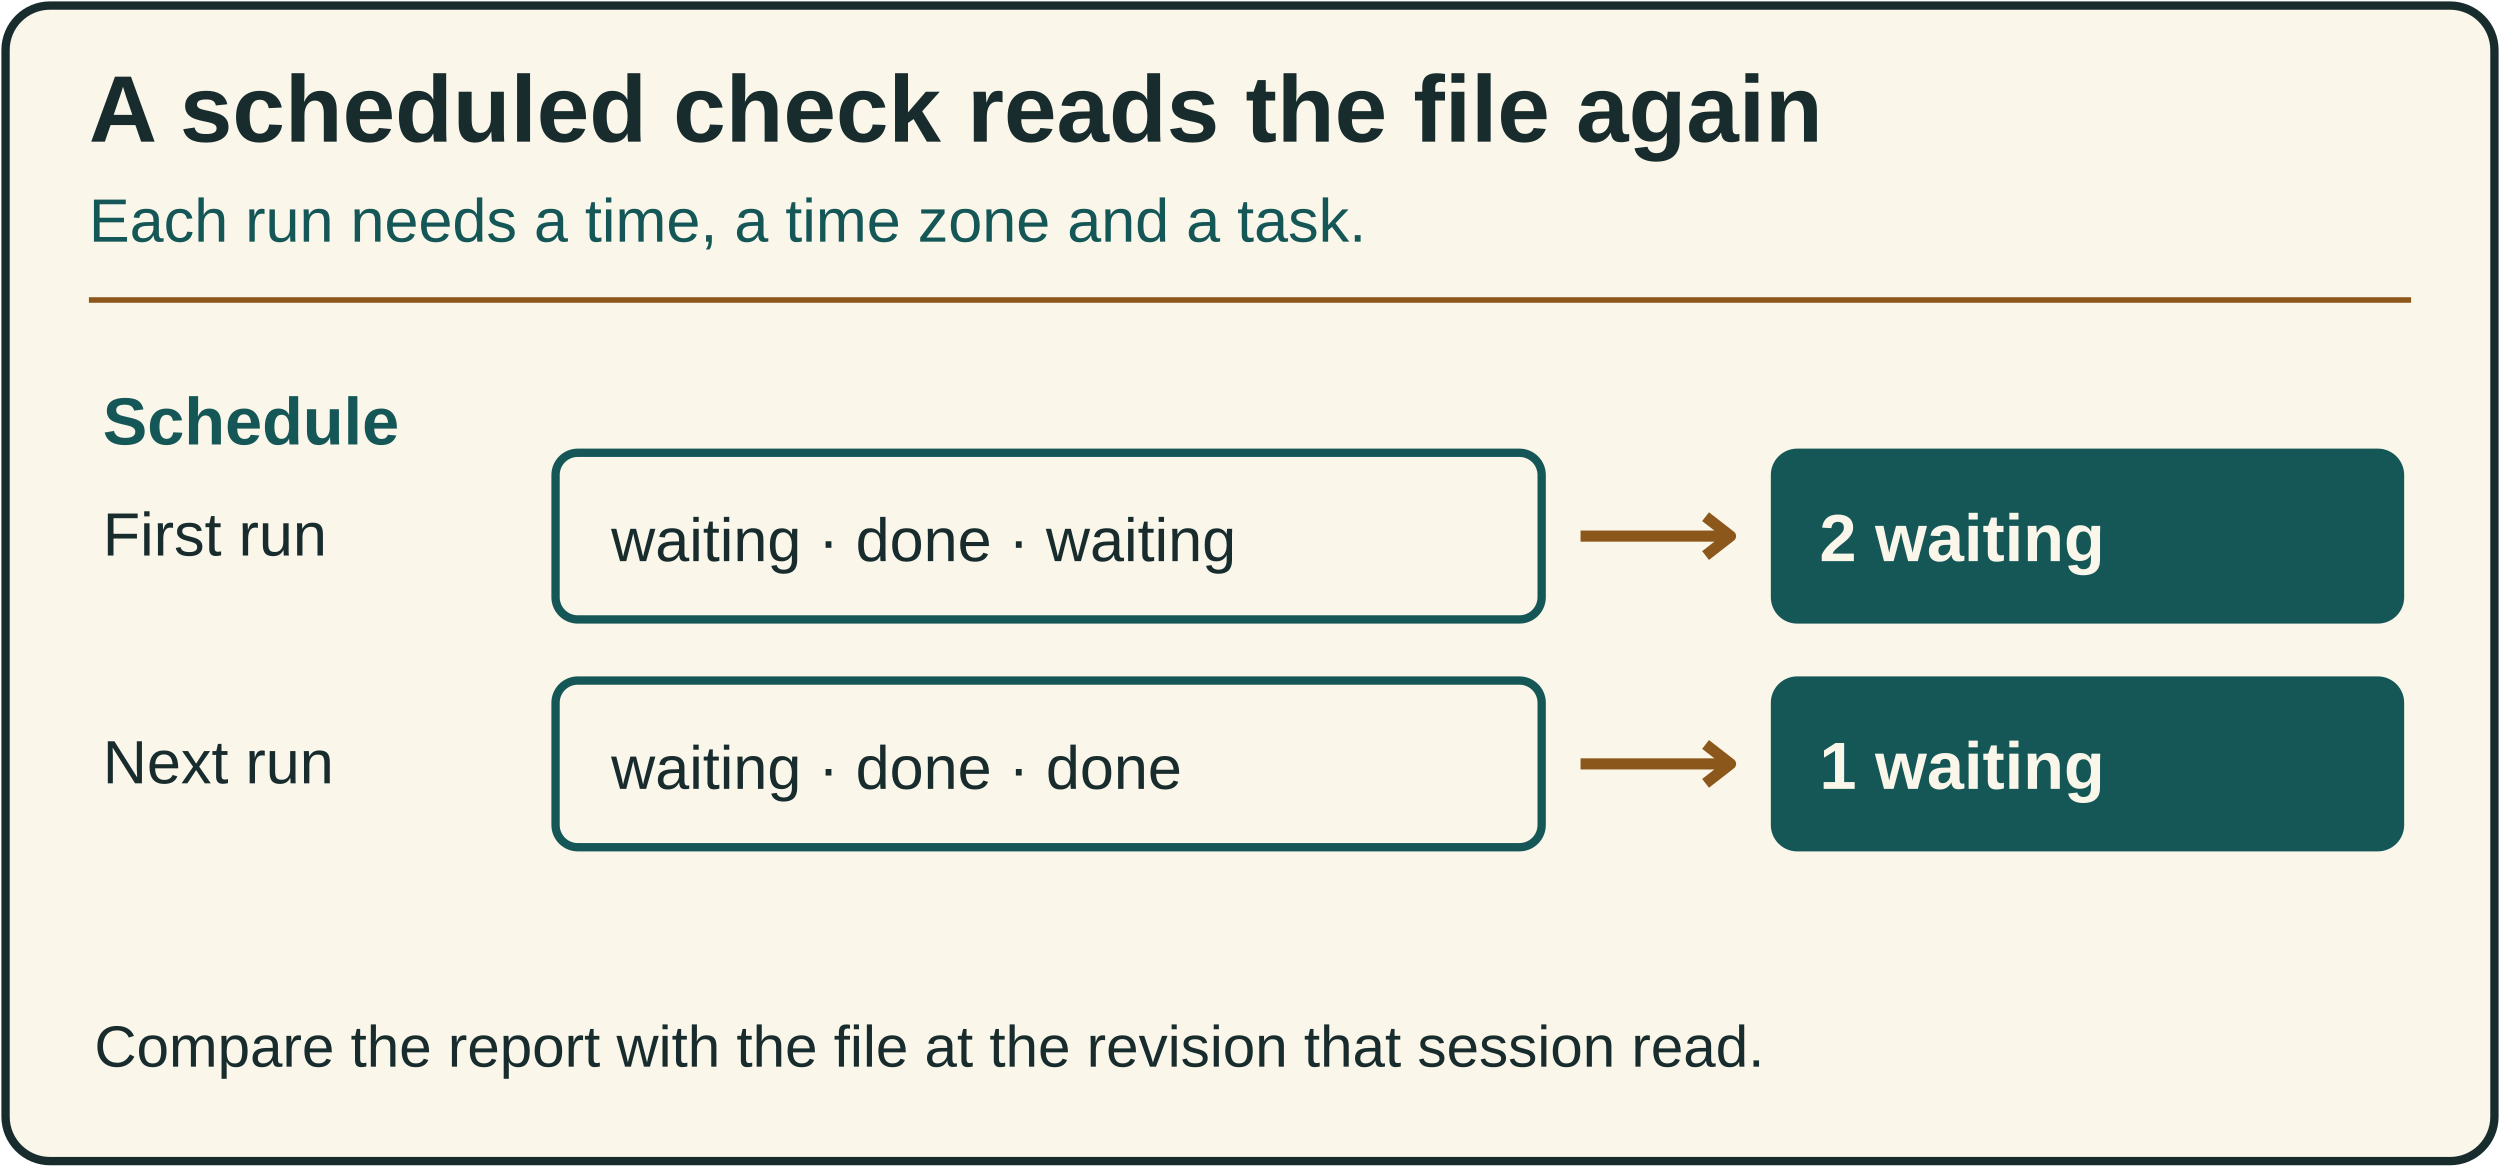
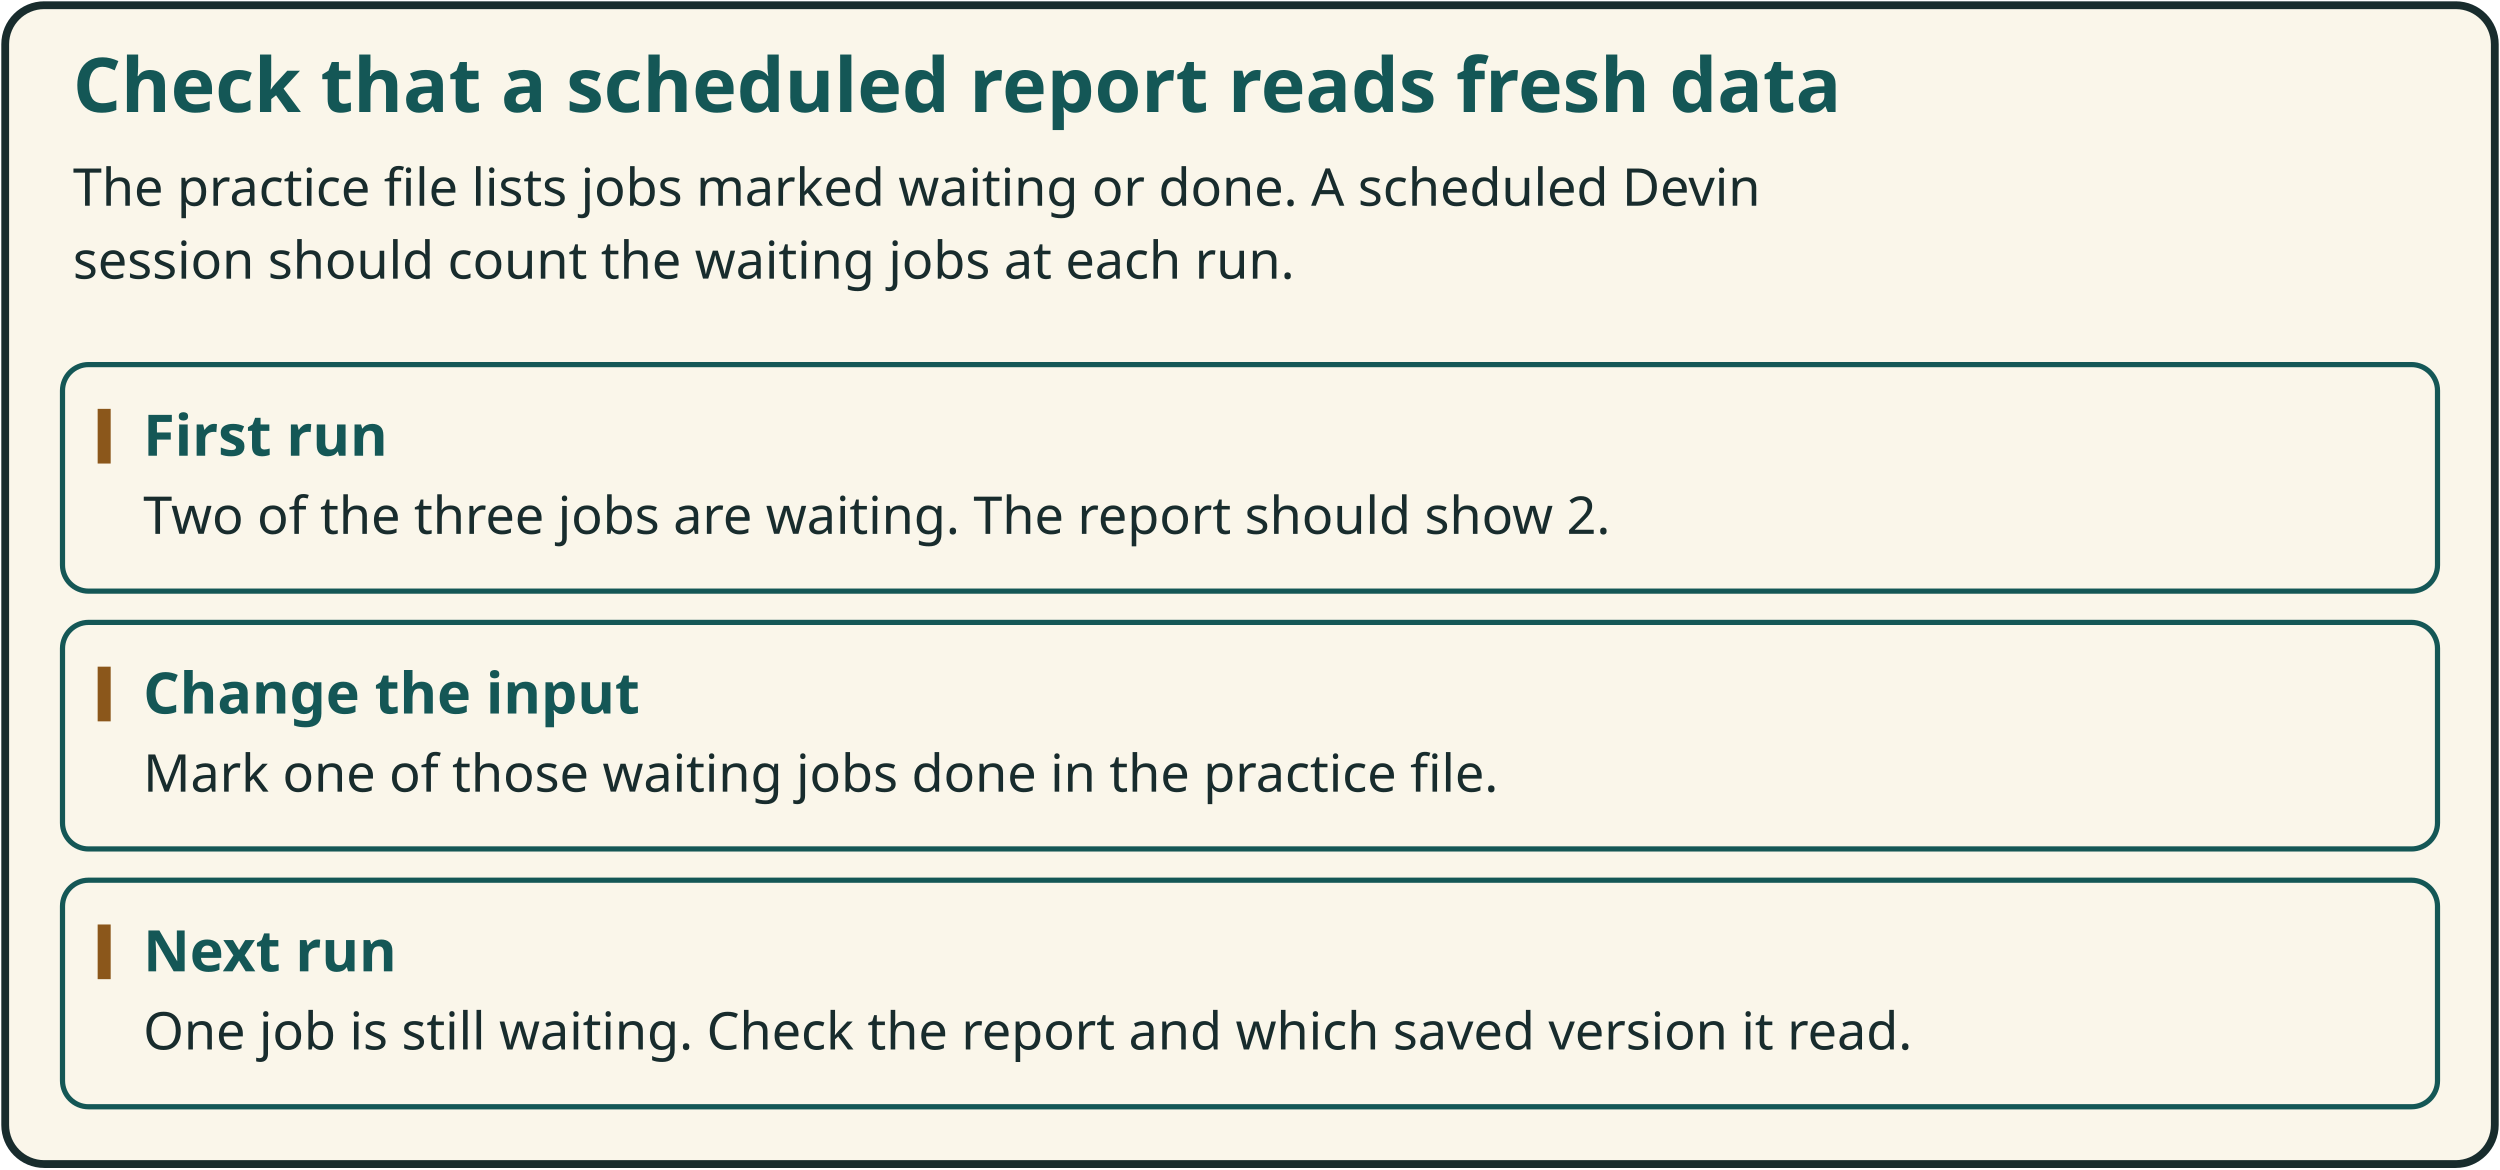
- <svg xmlns="http://www.w3.org/2000/svg" viewBox="0 0 900 420" role="img" aria-labelledby="title description">
-   <rect x="2" y="2" width="896" height="416" rx="16" fill="#faf6ea" stroke="#182c2d" stroke-width="3" />
-   <text x="32" y="51" font-family="Arial, Helvetica, sans-serif" font-size="34" font-weight="700" fill="#182c2d">A scheduled check reads the file again</text>
-   <text x="32" y="87" font-family="Arial, Helvetica, sans-serif" font-size="22" font-weight="400" fill="#145756">Each run needs a time, a time zone and a task.</text>
-   <path d="M32 108H868" stroke="#8b571b" stroke-width="2" />
-   <text x="37" y="160" font-family="Arial, Helvetica, sans-serif" font-size="24" font-weight="700" fill="#145756">Schedule</text>
-   <text x="37" y="200" font-family="Arial, Helvetica, sans-serif" font-size="22" font-weight="400" fill="#182c2d">First run</text>
-   <text x="37" y="282" font-family="Arial, Helvetica, sans-serif" font-size="22" font-weight="400" fill="#182c2d">Next run</text>
-   <rect x="200" y="163" width="355" height="60" rx="8" fill="#faf6ea" stroke="#145756" stroke-width="3" />
-   <text x="220" y="202" font-family="Arial, Helvetica, sans-serif" font-size="22" font-weight="400" fill="#182c2d">waiting   ·   done   ·   waiting</text>
-   <path d="M569 193 H623 m-9 -7 9 7 -9 7" fill="none" stroke="#8b571b" stroke-width="4" stroke-linejoin="round" />
-   <rect x="639" y="163" width="225" height="60" rx="8" fill="#145756" stroke="#145756" stroke-width="3" />
-   <text x="655" y="202" font-family="Arial, Helvetica, sans-serif" font-size="24" font-weight="700" fill="#faf6ea">2 waiting</text>
-   <rect x="200" y="245" width="355" height="60" rx="8" fill="#faf6ea" stroke="#145756" stroke-width="3" />
-   <text x="220" y="284" font-family="Arial, Helvetica, sans-serif" font-size="22" font-weight="400" fill="#182c2d">waiting   ·   done   ·   done</text>
-   <path d="M569 275 H623 m-9 -7 9 7 -9 7" fill="none" stroke="#8b571b" stroke-width="4" stroke-linejoin="round" />
-   <rect x="639" y="245" width="225" height="60" rx="8" fill="#145756" stroke="#145756" stroke-width="3" />
-   <text x="655" y="284" font-family="Arial, Helvetica, sans-serif" font-size="24" font-weight="700" fill="#faf6ea">1 waiting</text>
-   <text x="34" y="384" font-family="Arial, Helvetica, sans-serif" font-size="21" font-weight="400" fill="#182c2d">Compare the report with the file at the revision that session read.</text>
+ <svg xmlns="http://www.w3.org/2000/svg" role="img" aria-labelledby="title desc" viewBox="0 0 960 449" font-family="Verdana, sans-serif">
+   <rect x="2" y="2" width="956" height="445" rx="15" fill="#faf6ea" stroke="#182c2d" stroke-width="3" />
+   <text x="28" y="43" fill="#145756" font-size="29" font-weight="bold">Check that a scheduled report reads fresh data</text>
+   <text x="28" y="79" fill="#182c2d" font-size="20">The practice file lists jobs marked waiting or done. A scheduled Devin</text>
+   <text x="28" y="107" fill="#182c2d" font-size="20">session should count the waiting jobs at each run.</text>
+   <rect x="24" y="140" width="912" height="87" rx="10" fill="#faf6ea" stroke="#145756" stroke-width="2" />
+   <path d="M40 157v21" stroke="#8b571b" stroke-width="5" />
+   <text x="55" y="175" fill="#145756" font-size="22" font-weight="bold">First run</text>
+   <text x="55" y="205" fill="#182c2d" font-size="20">Two of the three jobs are waiting. The report should show 2.</text>
+   <rect x="24" y="239" width="912" height="87" rx="10" fill="#faf6ea" stroke="#145756" stroke-width="2" />
+   <path d="M40 256v21" stroke="#8b571b" stroke-width="5" />
+   <text x="55" y="274" fill="#145756" font-size="22" font-weight="bold">Change the input</text>
+   <text x="55" y="304" fill="#182c2d" font-size="20">Mark one of those waiting jobs done in the practice file.</text>
+   <rect x="24" y="338" width="912" height="87" rx="10" fill="#faf6ea" stroke="#145756" stroke-width="2" />
+   <path d="M40 355v21" stroke="#8b571b" stroke-width="5" />
+   <text x="55" y="373" fill="#145756" font-size="22" font-weight="bold">Next run</text>
+   <text x="55" y="403" fill="#182c2d" font-size="20">One job is still waiting. Check the report and which saved version it read.</text>
</svg>
